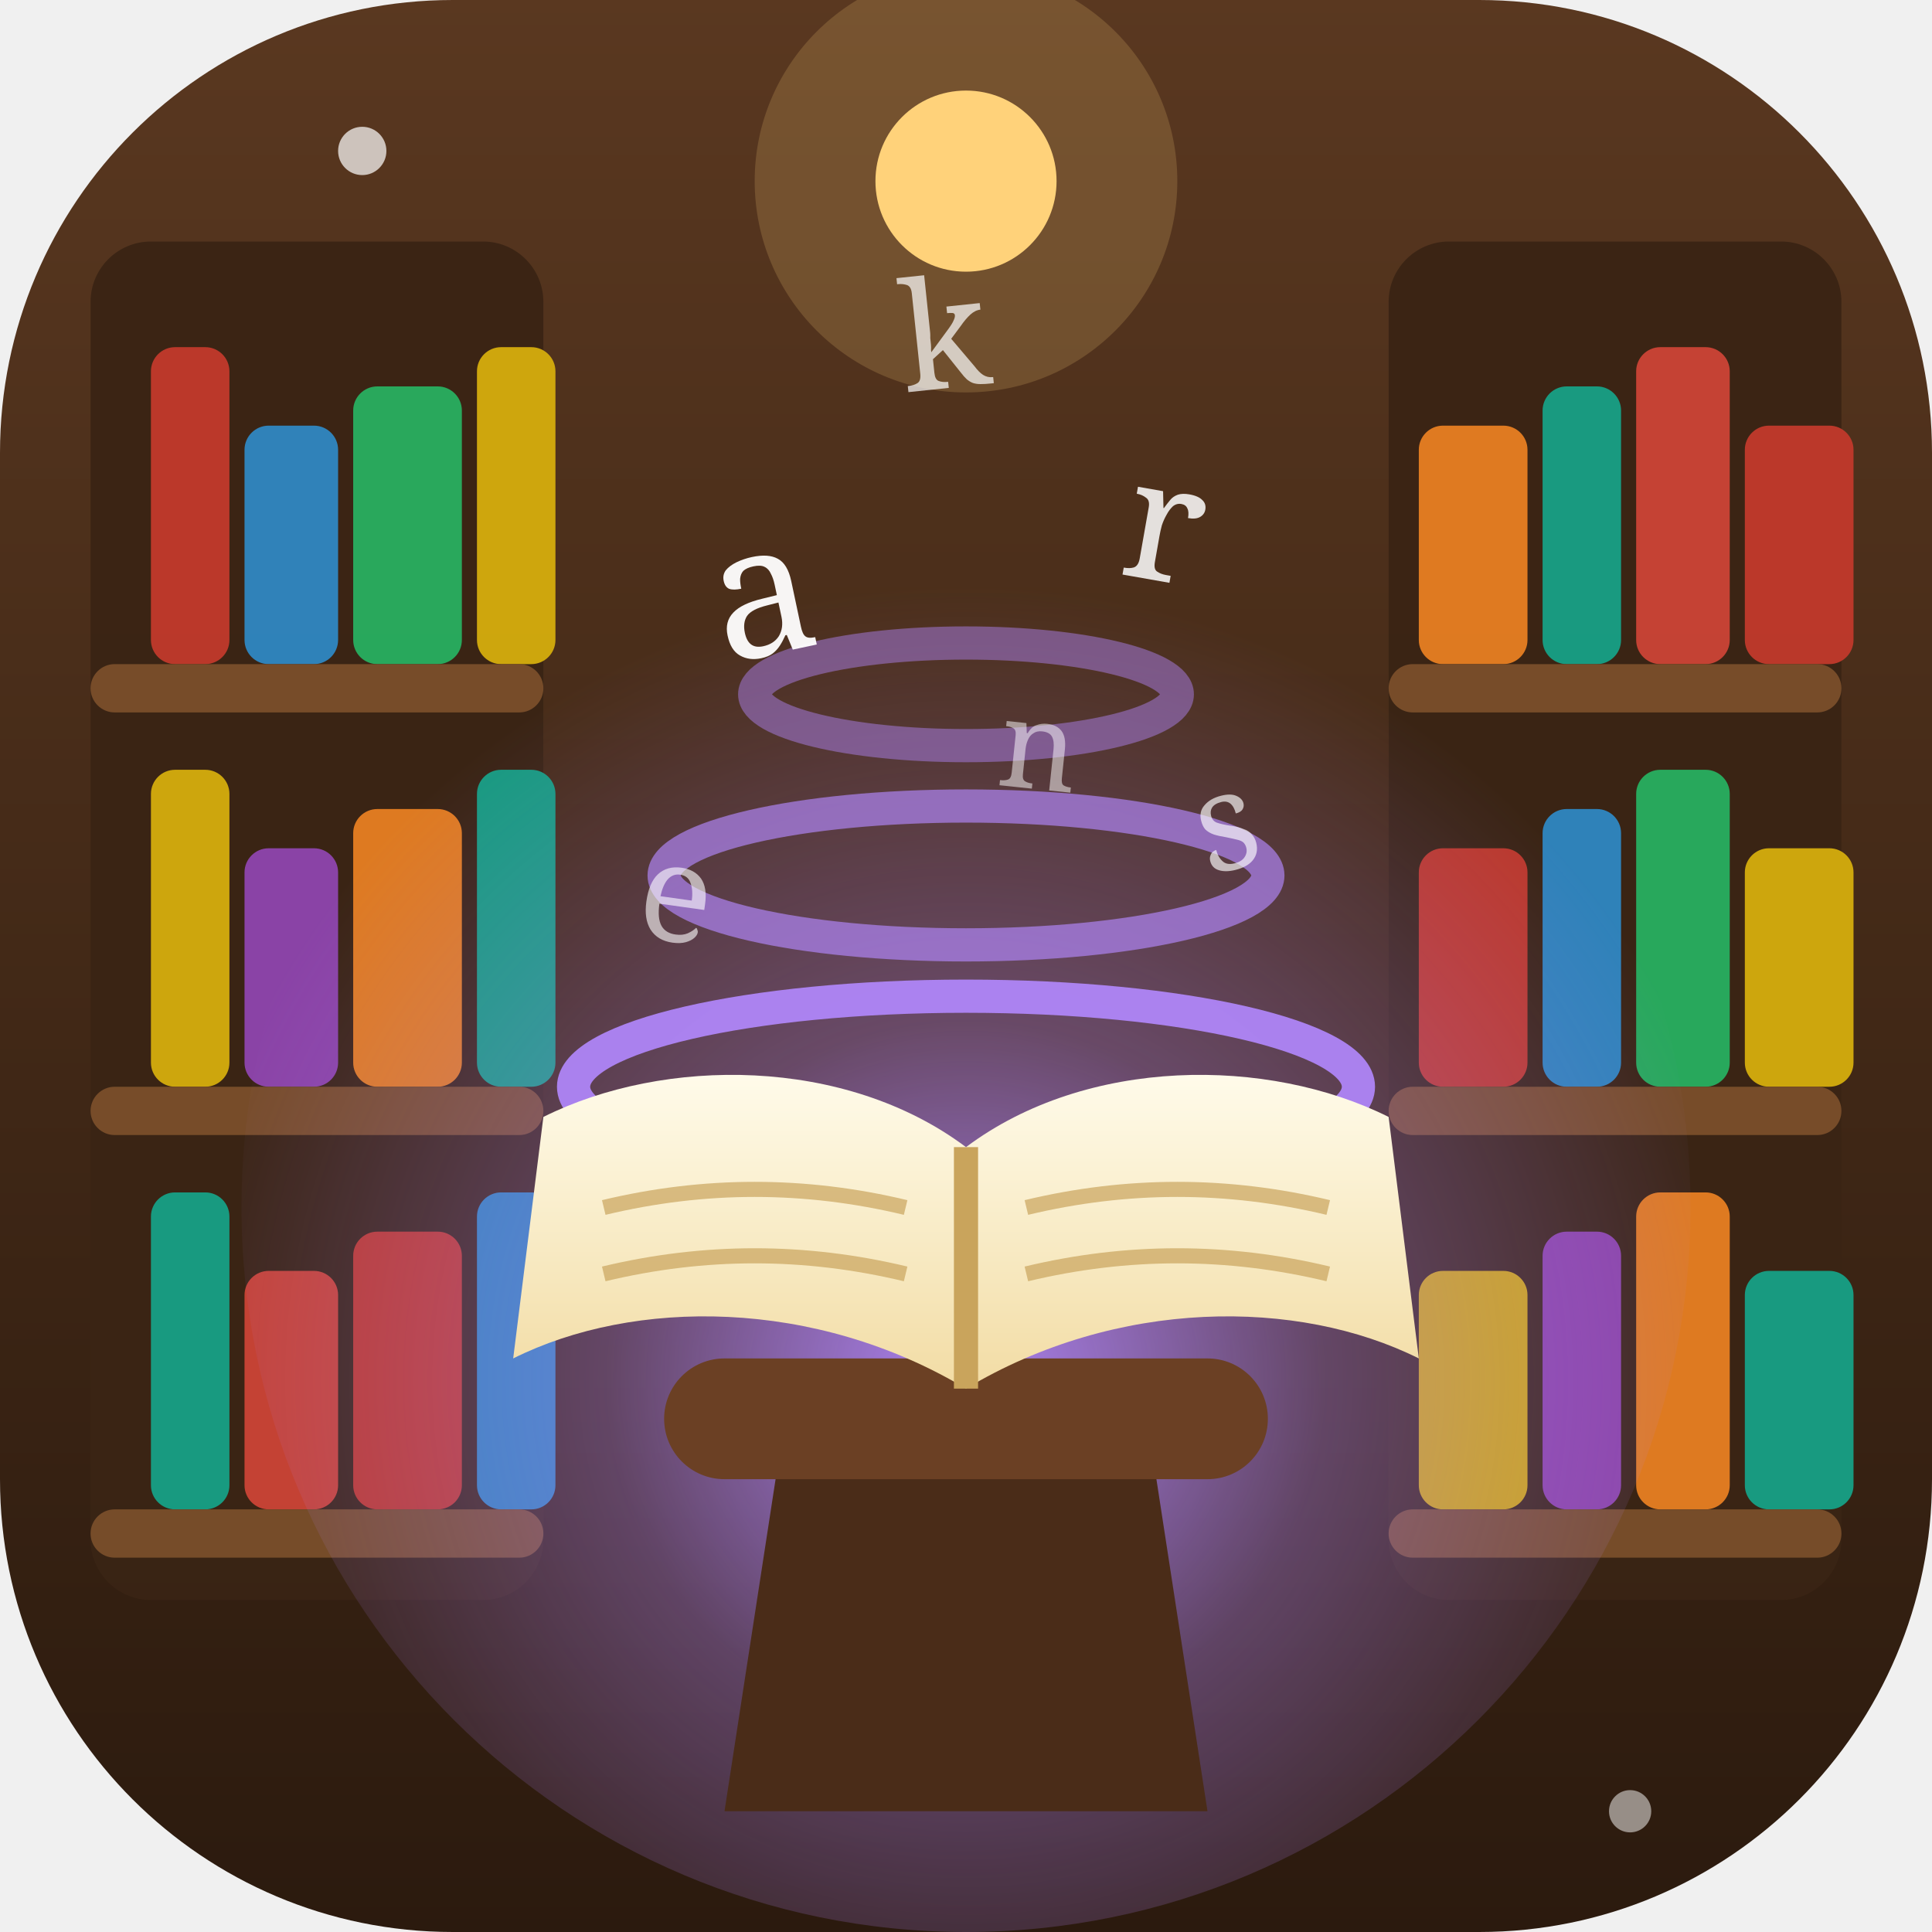
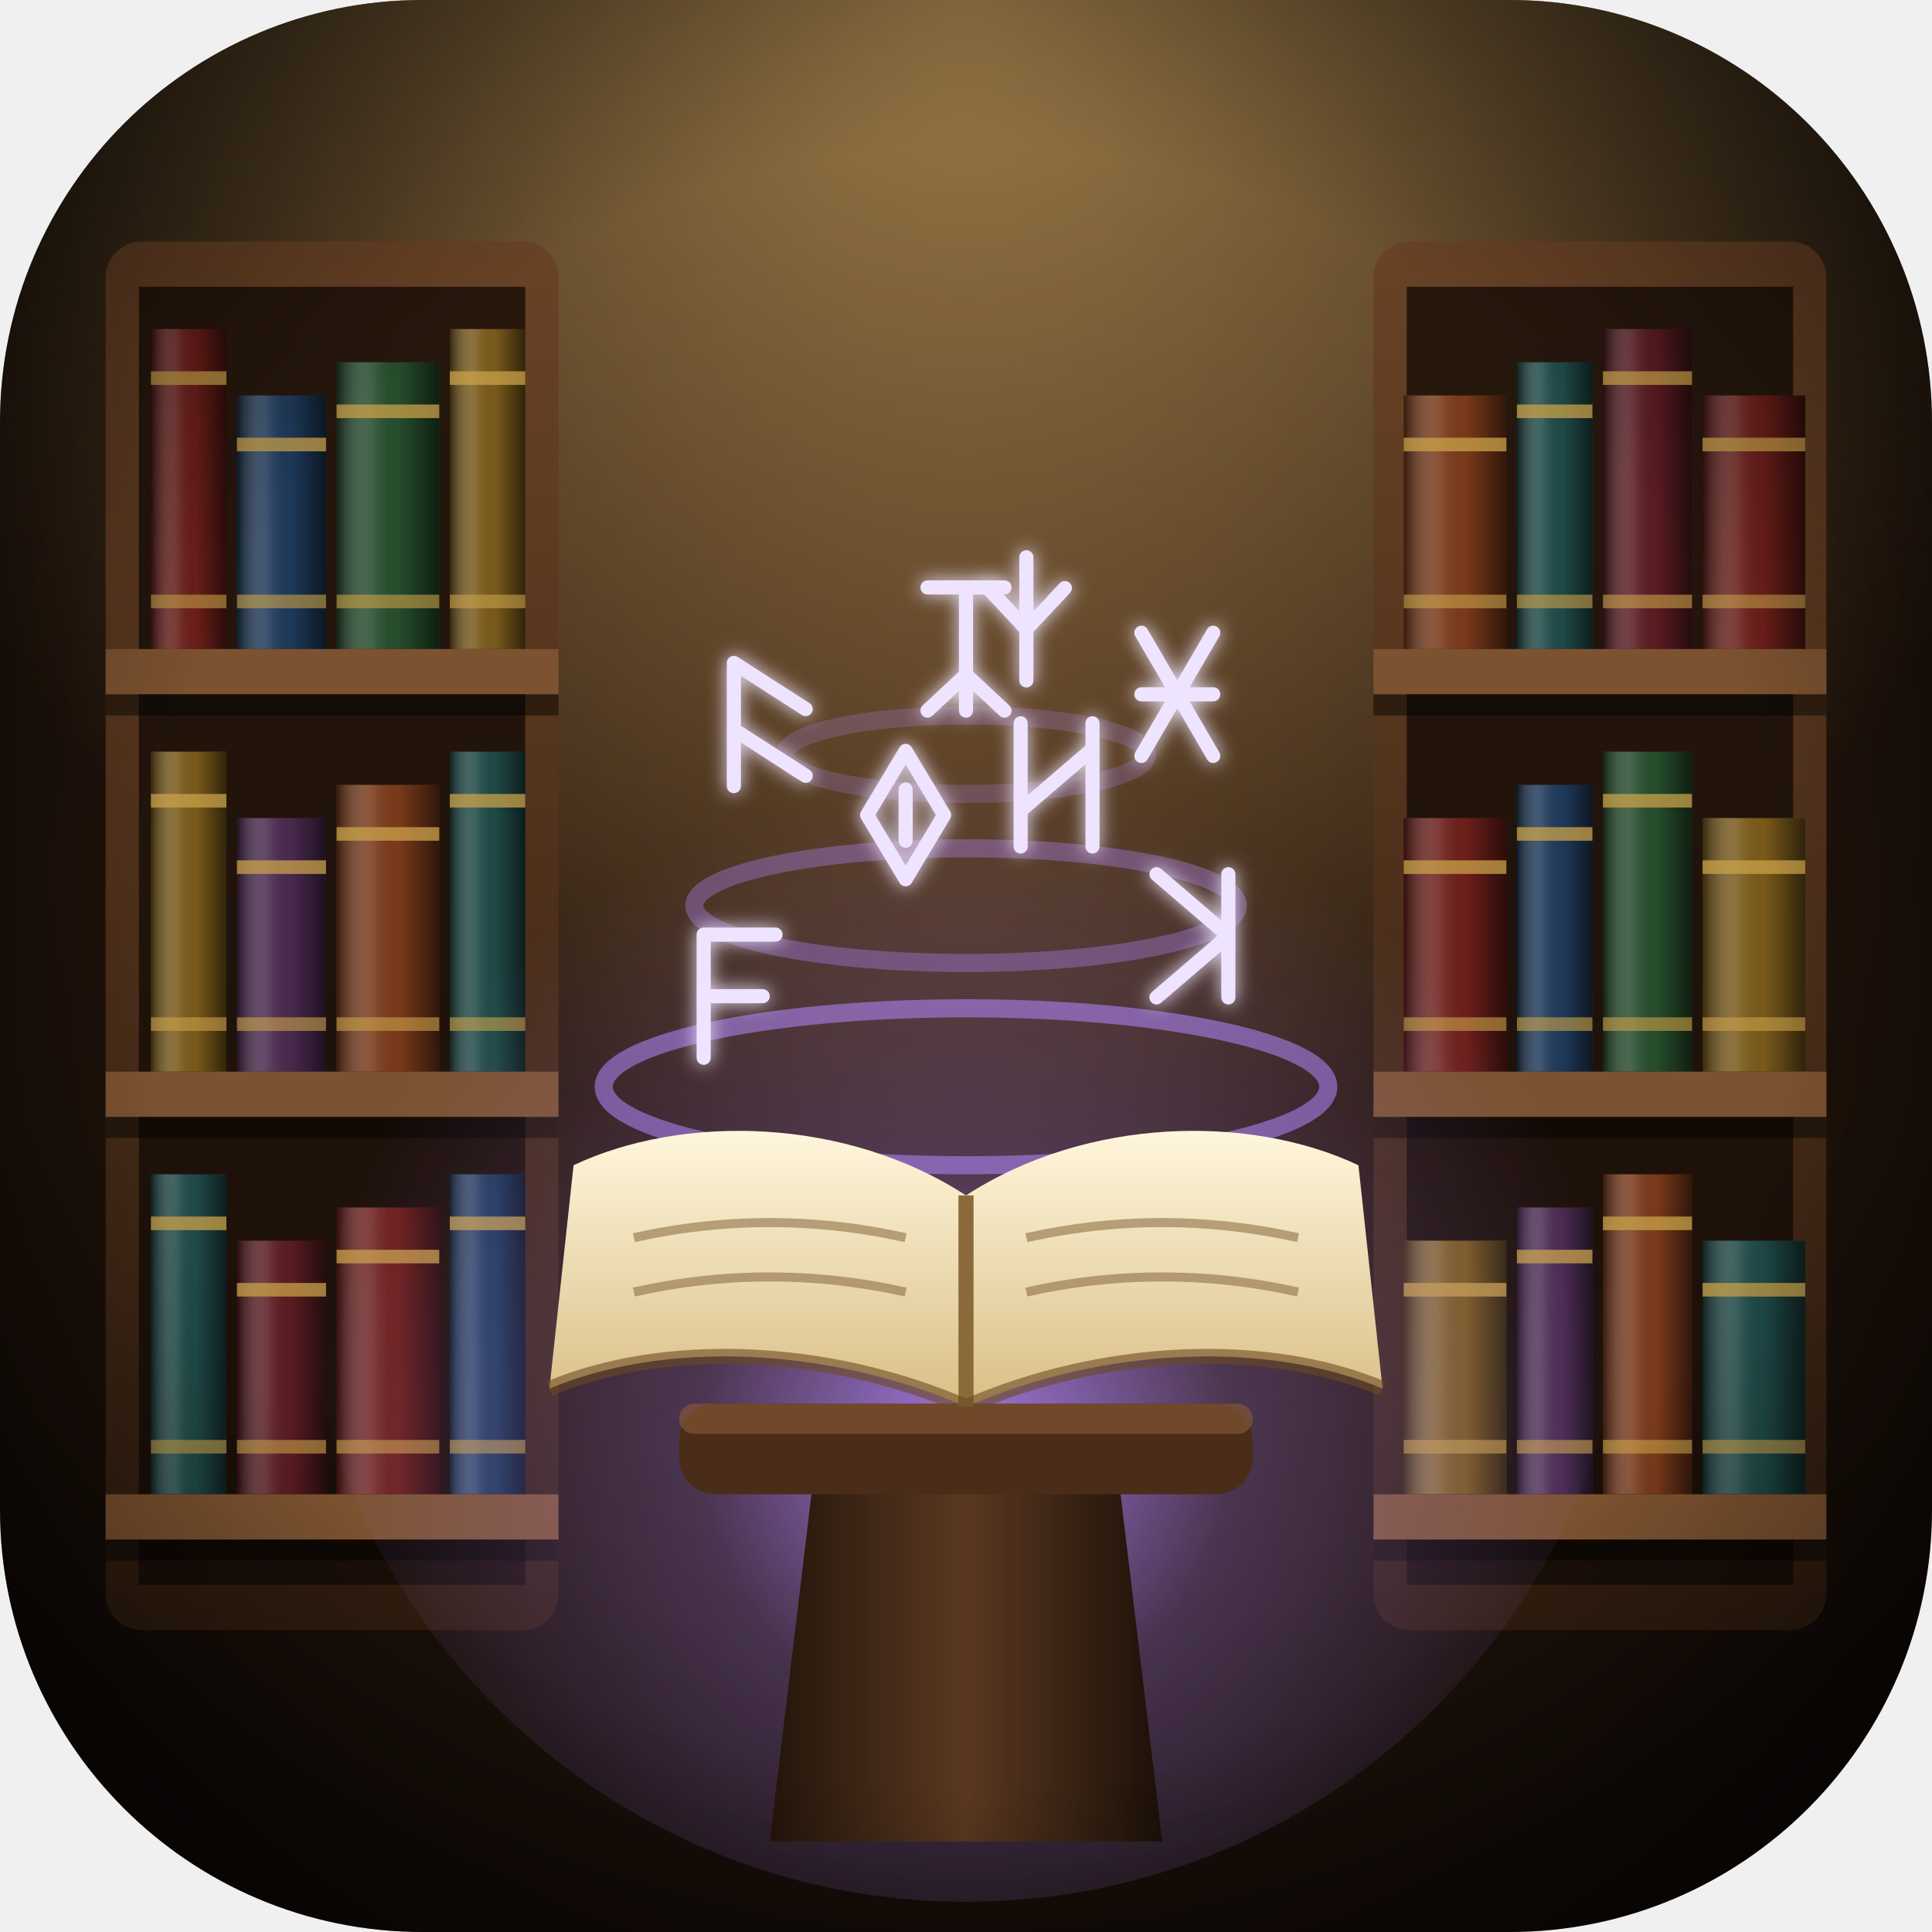
<svg xmlns="http://www.w3.org/2000/svg" viewBox="0 0 64 64" width="512" height="512">
  <defs>
-     <radialGradient id="glow" cx="50%" cy="62%" r="55%">
-       <stop offset="0" stop-color="#b388ff" stop-opacity=".95" />
-       <stop offset=".45" stop-color="#b388ff" stop-opacity=".35" />
+     <radialGradient id="room" cx="50%" cy="40%" r="75%">
+       <stop offset="0" stop-color="#3b2416" />
+       <stop offset=".6" stop-color="#1e120a" />
+       <stop offset="1" stop-color="#0a0604" />
+     </radialGradient>
+     <linearGradient id="spine" x1="0" y1="0" x2="1" y2="0">
+       <stop offset="0" stop-color="#000" stop-opacity=".55" />
+       <stop offset=".35" stop-color="#fff" stop-opacity=".12" />
+       <stop offset=".6" stop-color="#000" stop-opacity="0" />
+       <stop offset="1" stop-color="#000" stop-opacity=".6" />
+     </linearGradient>
+     <linearGradient id="shelf" x1="0" y1="0" x2="0" y2="1">
+       <stop offset="0" stop-color="#6a4326" />
+       <stop offset="1" stop-color="#2e1b0e" />
+     </linearGradient>
+     <radialGradient id="lamp" cx="50%" cy="0%" r="60%">
+       <stop offset="0" stop-color="#ffcf7a" stop-opacity=".55" />
+       <stop offset="1" stop-color="#ffcf7a" stop-opacity="0" />
+     </radialGradient>
+     <radialGradient id="glow" cx="50%" cy="66%" r="50%">
+       <stop offset="0" stop-color="#b388ff" stop-opacity=".9" />
+       <stop offset=".4" stop-color="#b388ff" stop-opacity=".28" />
      <stop offset="1" stop-color="#b388ff" stop-opacity="0" />
    </radialGradient>
-     <linearGradient id="wood" x1="0" y1="0" x2="0" y2="1">
-       <stop offset="0" stop-color="#5a3820" />
-       <stop offset="1" stop-color="#2b1a0e" />
-     </linearGradient>
    <linearGradient id="page" x1="0" y1="0" x2="0" y2="1">
-       <stop offset="0" stop-color="#fffbea" />
-       <stop offset="1" stop-color="#f2dca4" />
-     </linearGradient>
+       <stop offset="0" stop-color="#fff6dc" />
+       <stop offset="1" stop-color="#d9bf86" />
+     </linearGradient>
+     <linearGradient id="stand" x1="0" y1="0" x2="1" y2="0">
+       <stop offset="0" stop-color="#24150b" />
+       <stop offset=".5" stop-color="#5a3820" />
+       <stop offset="1" stop-color="#1c1008" />
+     </linearGradient>
+     <filter id="soft" x="-50%" y="-50%" width="200%" height="200%">
+       <feGaussianBlur stdDeviation=".35" result="b" />
+       <feMerge>
+         <feMergeNode in="b" />
+         <feMergeNode in="SourceGraphic" />
+       </feMerge>
+     </filter>
+     <radialGradient id="vig" cx="50%" cy="50%" r="70%">
+       <stop offset=".6" stop-color="#000" stop-opacity="0" />
+       <stop offset="1" stop-color="#000" stop-opacity=".65" />
+     </radialGradient>
  </defs>
-   <rect width="64" height="64" rx="15" fill="url(#wood)" />
-   <g opacity=".95">
-     <rect x="3" y="8" width="15" height="45" rx="2" fill="#3a2414" />
-     <rect x="46" y="8" width="15" height="45" rx="2" fill="#3a2414" />
-     <rect x="5.0" y="11.5" width="2.6" height="10.5" rx=".8" fill="#c0392b" />
-     <rect x="8.1" y="14.1" width="3.1" height="7.9" rx=".8" fill="#2e86c1" />
-     <rect x="11.7" y="12.8" width="3.6" height="9.2" rx=".8" fill="#27ae60" />
-     <rect x="15.8" y="11.5" width="2.6" height="10.5" rx=".8" fill="#d4ac0d" />
-     <rect x="5.0" y="25.5" width="2.6" height="10.5" rx=".8" fill="#d4ac0d" />
-     <rect x="8.1" y="28.1" width="3.1" height="7.9" rx=".8" fill="#8e44ad" />
-     <rect x="11.7" y="26.8" width="3.6" height="9.2" rx=".8" fill="#e67e22" />
-     <rect x="15.8" y="25.5" width="2.6" height="10.5" rx=".8" fill="#16a085" />
-     <rect x="5.0" y="39.5" width="2.6" height="10.5" rx=".8" fill="#16a085" />
-     <rect x="8.1" y="42.1" width="3.1" height="7.9" rx=".8" fill="#cb4335" />
-     <rect x="11.7" y="40.8" width="3.6" height="9.2" rx=".8" fill="#c0392b" />
-     <rect x="15.8" y="39.5" width="2.6" height="10.5" rx=".8" fill="#2e86c1" />
-     <rect x="47.0" y="14.1" width="3.6" height="7.9" rx=".8" fill="#e67e22" />
-     <rect x="51.1" y="12.8" width="2.6" height="9.2" rx=".8" fill="#16a085" />
-     <rect x="54.2" y="11.5" width="3.1" height="10.5" rx=".8" fill="#cb4335" />
-     <rect x="57.8" y="14.1" width="3.6" height="7.9" rx=".8" fill="#c0392b" />
-     <rect x="47.0" y="28.1" width="3.6" height="7.9" rx=".8" fill="#c0392b" />
-     <rect x="51.1" y="26.8" width="2.6" height="9.2" rx=".8" fill="#2e86c1" />
-     <rect x="54.2" y="25.5" width="3.1" height="10.5" rx=".8" fill="#27ae60" />
-     <rect x="57.8" y="28.1" width="3.6" height="7.9" rx=".8" fill="#d4ac0d" />
-     <rect x="47.0" y="42.1" width="3.6" height="7.9" rx=".8" fill="#d4ac0d" />
-     <rect x="51.1" y="40.8" width="2.6" height="9.2" rx=".8" fill="#8e44ad" />
-     <rect x="54.2" y="39.5" width="3.1" height="10.5" rx=".8" fill="#e67e22" />
-     <rect x="57.8" y="42.1" width="3.6" height="7.9" rx=".8" fill="#16a085" />
-     <rect x="3" y="22" width="15" height="1.6" rx=".8" fill="#7a4e2a" />
-     <rect x="3" y="36" width="15" height="1.6" rx=".8" fill="#7a4e2a" />
-     <rect x="3" y="50" width="15" height="1.6" rx=".8" fill="#7a4e2a" />
-     <rect x="46" y="22" width="15" height="1.6" rx=".8" fill="#7a4e2a" />
-     <rect x="46" y="36" width="15" height="1.6" rx=".8" fill="#7a4e2a" />
-     <rect x="46" y="50" width="15" height="1.6" rx=".8" fill="#7a4e2a" />
-   </g>
-   <circle cx="32" cy="6" r="3" fill="#ffd27a" />
-   <circle cx="32" cy="6" r="7" fill="#ffd27a" opacity=".18" />
-   <circle cx="32" cy="40" r="24" fill="url(#glow)" />
-   <ellipse cx="32" cy="36" rx="13" ry="3" fill="none" stroke="#b388ff" stroke-width="1.1" opacity="0.9" />
-   <ellipse cx="32" cy="29" rx="10" ry="2.3" fill="none" stroke="#b388ff" stroke-width="1.1" opacity="0.65" />
-   <ellipse cx="32" cy="23" rx="7" ry="1.7" fill="none" stroke="#b388ff" stroke-width="1.1" opacity="0.45" />
-   <text x="24" y="22" font-family="Georgia,serif" font-size="6" fill="#ffffff" opacity="0.95" transform="rotate(-12 24 22)">a</text>
-   <text x="37" y="19" font-family="Georgia,serif" font-size="5.5" fill="#ffffff" opacity="0.85" transform="rotate(10 37 19)">r</text>
-   <text x="30" y="13" font-family="Georgia,serif" font-size="5" fill="#ffffff" opacity="0.7" transform="rotate(-6 30 13)">k</text>
-   <text x="21" y="31" font-family="Georgia,serif" font-size="4.5" fill="#ffffff" opacity="0.6" transform="rotate(8 21 31)">e</text>
-   <text x="40" y="29" font-family="Georgia,serif" font-size="4.5" fill="#ffffff" opacity="0.65" transform="rotate(-14 40 29)">s</text>
-   <text x="33" y="26" font-family="Georgia,serif" font-size="4" fill="#ffffff" opacity="0.5" transform="rotate(6 33 26)">n</text>
-   <path d="M24 60 L26 47 H38 L40 60 Z" fill="#4a2c18" />
-   <rect x="22" y="45" width="20" height="4" rx="2" fill="#6b4024" />
-   <path d="M32 46 C27 43 21 43 17 45 L18 37 C22 35 28 35 32 38 Z" fill="url(#page)" />
-   <path d="M32 46 C37 43 43 43 47 45 L46 37 C42 35 36 35 32 38 Z" fill="url(#page)" />
-   <path d="M32 38 V46" stroke="#c9a45c" stroke-width=".8" />
-   <path d="M20 40 Q25.0 38.8 30 40" stroke="#c9a45c" stroke-width=".5" fill="none" opacity=".7" />
-   <path d="M20 42.2 Q25.0 41.0 30 42.2" stroke="#c9a45c" stroke-width=".5" fill="none" opacity=".7" />
-   <path d="M34 40 Q39.0 38.8 44 40" stroke="#c9a45c" stroke-width=".5" fill="none" opacity=".7" />
-   <path d="M34 42.2 Q39.0 41.0 44 42.2" stroke="#c9a45c" stroke-width=".5" fill="none" opacity=".7" />
-   <circle cx="12" cy="5" r=".8" fill="#fff" opacity=".7" />
-   <circle cx="54" cy="60" r=".7" fill="#fff" opacity=".5" />
+   <rect width="64" height="64" rx="14" fill="url(#room)" />
+   <rect width="64" height="64" rx="14" fill="url(#lamp)" />
+   <rect x="3.5" y="8" width="15" height="46" rx="1.2" fill="url(#shelf)" />
+   <rect x="45.5" y="8" width="15" height="46" rx="1.2" fill="url(#shelf)" />
+   <rect x="4.6" y="9.5" width="12.8" height="43" fill="#120a05" opacity=".75" />
+   <rect x="46.6" y="9.5" width="12.8" height="43" fill="#120a05" opacity=".75" />
+   <rect x="5.00" y="10.90" width="2.50" height="10.60" fill="#6e1f1a" />
+   <rect x="5.00" y="10.90" width="2.50" height="10.60" fill="url(#spine)" />
+   <rect x="5.00" y="12.30" width="2.50" height=".45" fill="#c9a24a" opacity=".75" />
+   <rect x="5.00" y="19.70" width="2.50" height=".45" fill="#c9a24a" opacity=".6" />
+   <rect x="7.85" y="13.10" width="2.95" height="8.40" fill="#1f3a5a" />
+   <rect x="7.85" y="13.10" width="2.95" height="8.40" fill="url(#spine)" />
+   <rect x="7.85" y="14.50" width="2.95" height=".45" fill="#c9a24a" opacity=".75" />
+   <rect x="7.85" y="19.70" width="2.95" height=".45" fill="#c9a24a" opacity=".6" />
+   <rect x="11.15" y="12.00" width="3.40" height="9.50" fill="#264d2c" />
+   <rect x="11.15" y="12.00" width="3.40" height="9.50" fill="url(#spine)" />
+   <rect x="11.15" y="13.40" width="3.40" height=".45" fill="#c9a24a" opacity=".75" />
+   <rect x="11.15" y="19.70" width="3.40" height=".45" fill="#c9a24a" opacity=".6" />
+   <rect x="14.90" y="10.90" width="2.50" height="10.60" fill="#7a5a1a" />
+   <rect x="14.90" y="10.90" width="2.50" height="10.60" fill="url(#spine)" />
+   <rect x="14.90" y="12.30" width="2.50" height=".45" fill="#c9a24a" opacity=".75" />
+   <rect x="14.90" y="19.70" width="2.50" height=".45" fill="#c9a24a" opacity=".6" />
+   <rect x="5.00" y="24.90" width="2.50" height="10.60" fill="#7a5a1a" />
+   <rect x="5.00" y="24.90" width="2.50" height="10.60" fill="url(#spine)" />
+   <rect x="5.00" y="26.30" width="2.50" height=".45" fill="#c9a24a" opacity=".75" />
+   <rect x="5.00" y="33.70" width="2.50" height=".45" fill="#c9a24a" opacity=".6" />
+   <rect x="7.85" y="27.10" width="2.95" height="8.40" fill="#4a2a4f" />
+   <rect x="7.85" y="27.10" width="2.95" height="8.40" fill="url(#spine)" />
+   <rect x="7.85" y="28.50" width="2.95" height=".45" fill="#c9a24a" opacity=".75" />
+   <rect x="7.85" y="33.70" width="2.95" height=".45" fill="#c9a24a" opacity=".6" />
+   <rect x="11.15" y="26.00" width="3.40" height="9.50" fill="#7a3a1a" />
+   <rect x="11.15" y="26.00" width="3.40" height="9.50" fill="url(#spine)" />
+   <rect x="11.15" y="27.40" width="3.40" height=".45" fill="#c9a24a" opacity=".75" />
+   <rect x="11.15" y="33.70" width="3.40" height=".45" fill="#c9a24a" opacity=".6" />
+   <rect x="14.90" y="24.90" width="2.50" height="10.60" fill="#1f4a48" />
+   <rect x="14.90" y="24.90" width="2.50" height="10.60" fill="url(#spine)" />
+   <rect x="14.90" y="26.30" width="2.50" height=".45" fill="#c9a24a" opacity=".75" />
+   <rect x="14.90" y="33.70" width="2.50" height=".45" fill="#c9a24a" opacity=".6" />
+   <rect x="5.00" y="38.90" width="2.50" height="10.60" fill="#1f4a48" />
+   <rect x="5.00" y="38.90" width="2.50" height="10.60" fill="url(#spine)" />
+   <rect x="5.00" y="40.30" width="2.50" height=".45" fill="#c9a24a" opacity=".75" />
+   <rect x="5.00" y="47.70" width="2.50" height=".45" fill="#c9a24a" opacity=".6" />
+   <rect x="7.85" y="41.10" width="2.95" height="8.40" fill="#5a1c22" />
+   <rect x="7.85" y="41.10" width="2.95" height="8.40" fill="url(#spine)" />
+   <rect x="7.85" y="42.50" width="2.95" height=".45" fill="#c9a24a" opacity=".75" />
+   <rect x="7.85" y="47.70" width="2.95" height=".45" fill="#c9a24a" opacity=".6" />
+   <rect x="11.15" y="40.00" width="3.40" height="9.50" fill="#6e1f1a" />
+   <rect x="11.15" y="40.00" width="3.40" height="9.50" fill="url(#spine)" />
+   <rect x="11.15" y="41.40" width="3.40" height=".45" fill="#c9a24a" opacity=".75" />
+   <rect x="11.15" y="47.70" width="3.40" height=".45" fill="#c9a24a" opacity=".6" />
+   <rect x="14.90" y="38.90" width="2.50" height="10.60" fill="#1f3a5a" />
+   <rect x="14.90" y="38.90" width="2.50" height="10.60" fill="url(#spine)" />
+   <rect x="14.90" y="40.30" width="2.50" height=".45" fill="#c9a24a" opacity=".75" />
+   <rect x="14.90" y="47.70" width="2.50" height=".45" fill="#c9a24a" opacity=".6" />
+   <rect x="46.50" y="13.10" width="3.40" height="8.40" fill="#7a3a1a" />
+   <rect x="46.50" y="13.10" width="3.40" height="8.40" fill="url(#spine)" />
+   <rect x="46.50" y="14.50" width="3.40" height=".45" fill="#c9a24a" opacity=".75" />
+   <rect x="46.50" y="19.70" width="3.40" height=".45" fill="#c9a24a" opacity=".6" />
+   <rect x="50.25" y="12.00" width="2.50" height="9.50" fill="#1f4a48" />
+   <rect x="50.25" y="12.00" width="2.50" height="9.50" fill="url(#spine)" />
+   <rect x="50.25" y="13.40" width="2.50" height=".45" fill="#c9a24a" opacity=".75" />
+   <rect x="50.25" y="19.70" width="2.50" height=".45" fill="#c9a24a" opacity=".6" />
+   <rect x="53.10" y="10.90" width="2.95" height="10.60" fill="#5a1c22" />
+   <rect x="53.10" y="10.90" width="2.95" height="10.60" fill="url(#spine)" />
+   <rect x="53.10" y="12.30" width="2.95" height=".45" fill="#c9a24a" opacity=".75" />
+   <rect x="53.10" y="19.70" width="2.95" height=".45" fill="#c9a24a" opacity=".6" />
+   <rect x="56.40" y="13.10" width="3.40" height="8.40" fill="#6e1f1a" />
+   <rect x="56.40" y="13.10" width="3.40" height="8.40" fill="url(#spine)" />
+   <rect x="56.40" y="14.50" width="3.40" height=".45" fill="#c9a24a" opacity=".75" />
+   <rect x="56.40" y="19.70" width="3.40" height=".45" fill="#c9a24a" opacity=".6" />
+   <rect x="46.50" y="27.10" width="3.40" height="8.40" fill="#6e1f1a" />
+   <rect x="46.50" y="27.10" width="3.40" height="8.40" fill="url(#spine)" />
+   <rect x="46.50" y="28.50" width="3.40" height=".45" fill="#c9a24a" opacity=".75" />
+   <rect x="46.50" y="33.70" width="3.40" height=".45" fill="#c9a24a" opacity=".6" />
+   <rect x="50.25" y="26.00" width="2.50" height="9.50" fill="#1f3a5a" />
+   <rect x="50.25" y="26.00" width="2.50" height="9.50" fill="url(#spine)" />
+   <rect x="50.25" y="27.40" width="2.50" height=".45" fill="#c9a24a" opacity=".75" />
+   <rect x="50.25" y="33.70" width="2.50" height=".45" fill="#c9a24a" opacity=".6" />
+   <rect x="53.10" y="24.90" width="2.95" height="10.60" fill="#264d2c" />
+   <rect x="53.10" y="24.90" width="2.95" height="10.60" fill="url(#spine)" />
+   <rect x="53.10" y="26.30" width="2.95" height=".45" fill="#c9a24a" opacity=".75" />
+   <rect x="53.10" y="33.70" width="2.95" height=".45" fill="#c9a24a" opacity=".6" />
+   <rect x="56.40" y="27.10" width="3.40" height="8.40" fill="#7a5a1a" />
+   <rect x="56.40" y="27.10" width="3.40" height="8.40" fill="url(#spine)" />
+   <rect x="56.40" y="28.50" width="3.40" height=".45" fill="#c9a24a" opacity=".75" />
+   <rect x="56.40" y="33.70" width="3.40" height=".45" fill="#c9a24a" opacity=".6" />
+   <rect x="46.50" y="41.10" width="3.40" height="8.40" fill="#7a5a1a" />
+   <rect x="46.50" y="41.10" width="3.40" height="8.40" fill="url(#spine)" />
+   <rect x="46.50" y="42.50" width="3.40" height=".45" fill="#c9a24a" opacity=".75" />
+   <rect x="46.50" y="47.70" width="3.40" height=".45" fill="#c9a24a" opacity=".6" />
+   <rect x="50.25" y="40.00" width="2.50" height="9.50" fill="#4a2a4f" />
+   <rect x="50.25" y="40.00" width="2.50" height="9.50" fill="url(#spine)" />
+   <rect x="50.25" y="41.40" width="2.50" height=".45" fill="#c9a24a" opacity=".75" />
+   <rect x="50.25" y="47.70" width="2.50" height=".45" fill="#c9a24a" opacity=".6" />
+   <rect x="53.10" y="38.90" width="2.95" height="10.60" fill="#7a3a1a" />
+   <rect x="53.10" y="38.90" width="2.95" height="10.60" fill="url(#spine)" />
+   <rect x="53.10" y="40.30" width="2.95" height=".45" fill="#c9a24a" opacity=".75" />
+   <rect x="53.10" y="47.70" width="2.95" height=".45" fill="#c9a24a" opacity=".6" />
+   <rect x="56.40" y="41.10" width="3.40" height="8.40" fill="#1f4a48" />
+   <rect x="56.40" y="41.10" width="3.40" height="8.40" fill="url(#spine)" />
+   <rect x="56.40" y="42.50" width="3.40" height=".45" fill="#c9a24a" opacity=".75" />
+   <rect x="56.40" y="47.70" width="3.40" height=".45" fill="#c9a24a" opacity=".6" />
+   <rect x="3.5" y="21.5" width="15" height="1.5" fill="#7c5230" />
+   <rect x="3.5" y="23.0" width="15" height=".7" fill="#000" opacity=".45" />
+   <rect x="3.5" y="35.5" width="15" height="1.5" fill="#7c5230" />
+   <rect x="3.5" y="37.0" width="15" height=".7" fill="#000" opacity=".45" />
+   <rect x="3.5" y="49.5" width="15" height="1.5" fill="#7c5230" />
+   <rect x="3.5" y="51.0" width="15" height=".7" fill="#000" opacity=".45" />
+   <rect x="45.5" y="21.5" width="15" height="1.5" fill="#7c5230" />
+   <rect x="45.5" y="23.0" width="15" height=".7" fill="#000" opacity=".45" />
+   <rect x="45.5" y="35.5" width="15" height="1.5" fill="#7c5230" />
+   <rect x="45.5" y="37.0" width="15" height=".7" fill="#000" opacity=".45" />
+   <rect x="45.5" y="49.5" width="15" height="1.5" fill="#7c5230" />
+   <rect x="45.5" y="51.0" width="15" height=".7" fill="#000" opacity=".45" />
+   <circle cx="32" cy="41" r="22" fill="url(#glow)" />
+   <ellipse cx="32" cy="36" rx="12" ry="2.6" fill="none" stroke="#b388ff" stroke-width=".6" opacity="0.55" />
+   <ellipse cx="32" cy="30" rx="9" ry="1.9" fill="none" stroke="#b388ff" stroke-width=".6" opacity="0.35" />
+   <ellipse cx="32" cy="25" rx="6" ry="1.3" fill="none" stroke="#b388ff" stroke-width=".6" opacity="0.22" />
+   <g transform="translate(25.5 24.0)">
+     <path d="M-1.4 -2.4 V2.4 M-1.4 -2.4 L1.4 -.6 M-1.4 .2 L1.4 2" fill="none" stroke="#efe4ff" stroke-width=".55" stroke-linecap="round" stroke-linejoin="round" filter="url(#soft)" transform="scale(.85)" />
+   </g>
+   <g transform="translate(39.0 23.0)">
+     <path d="M-1.4 -2.4 L1.4 2.4 M1.4 -2.4 L-1.4 2.4 M-1.4 0 H1.4" fill="none" stroke="#efe4ff" stroke-width=".55" stroke-linecap="round" stroke-linejoin="round" filter="url(#soft)" transform="scale(.85)" />
+   </g>
+   <g transform="translate(34.0 20.5)">
+     <path d="M0 -2.4 V2.4 M-1.5 -1.2 L0 .4 L1.5 -1.2" fill="none" stroke="#efe4ff" stroke-width=".55" stroke-linecap="round" stroke-linejoin="round" filter="url(#soft)" transform="scale(.85)" />
+   </g>
+   <g transform="translate(24.5 33.0)">
+     <path d="M-1.4 2.4 V-2.4 H1.4 M-1.4 0 H.9" fill="none" stroke="#efe4ff" stroke-width=".55" stroke-linecap="round" stroke-linejoin="round" filter="url(#soft)" transform="scale(.85)" />
+   </g>
+   <g transform="translate(39.5 31.0)">
+     <path d="M-1.4 -2.4 L1.4 0 L-1.4 2.4 M1.4 -2.4 V2.4" fill="none" stroke="#efe4ff" stroke-width=".55" stroke-linecap="round" stroke-linejoin="round" filter="url(#soft)" transform="scale(.85)" />
+   </g>
+   <g transform="translate(30.0 27.0)">
+     <path d="M0 -2.5 L1.5 0 L0 2.5 L-1.5 0 Z M0 -1 V1" fill="none" stroke="#efe4ff" stroke-width=".55" stroke-linecap="round" stroke-linejoin="round" filter="url(#soft)" transform="scale(.85)" />
+   </g>
+   <g transform="translate(35.0 26.0)">
+     <path d="M-1.4 -2.4 V2.4 M1.4 -2.4 V2.4 M-1.4 1 L1.4 -1.4" fill="none" stroke="#efe4ff" stroke-width=".55" stroke-linecap="round" stroke-linejoin="round" filter="url(#soft)" transform="scale(.85)" />
+   </g>
+   <g transform="translate(32.0 21.5)">
+     <path d="M-1.5 -2.4 H1.5 M0 -2.4 V2.4 M-1.5 2.4 L0 1 L1.5 2.4" fill="none" stroke="#efe4ff" stroke-width=".55" stroke-linecap="round" stroke-linejoin="round" filter="url(#soft)" transform="scale(.85)" />
+   </g>
+   <path d="M25.5 61 L27 48.5 H37 L38.5 61 Z" fill="url(#stand)" />
+   <rect x="22.5" y="46.5" width="19" height="3" rx="1.2" fill="#4a2d18" />
+   <rect x="22.5" y="46.5" width="19" height="1" rx=".5" fill="#8a5a34" opacity=".6" />
+   <path d="M32 46.6 C27.4 44.6 22 44.4 18.2 46 L19 38.6 C22.6 36.9 28 37 32 39.6 Z" fill="url(#page)" />
+   <path d="M32 46.6 C36.6 44.6 42 44.4 45.8 46 L45 38.6 C41.4 36.9 36 37 32 39.6 Z" fill="url(#page)" />
+   <path d="M32 39.6 V46.6" stroke="#8a6a3a" stroke-width=".5" />
+   <path d="M18.2 46 C22 44.4 27.4 44.6 32 46.6 C36.6 44.6 42 44.4 45.8 46" fill="none" stroke="#6b4a22" stroke-width=".5" opacity=".6" />
+   <path d="M21 41 Q25.5 40 30 41" stroke="#7a5a30" stroke-width=".3" fill="none" opacity=".5" />
+   <path d="M21 42.8 Q25.5 41.8 30 42.8" stroke="#7a5a30" stroke-width=".3" fill="none" opacity=".5" />
+   <path d="M34 41 Q38.5 40 43 41" stroke="#7a5a30" stroke-width=".3" fill="none" opacity=".5" />
+   <path d="M34 42.8 Q38.5 41.8 43 42.8" stroke="#7a5a30" stroke-width=".3" fill="none" opacity=".5" />
+   <rect width="64" height="64" rx="14" fill="url(#vig)" />
</svg>
